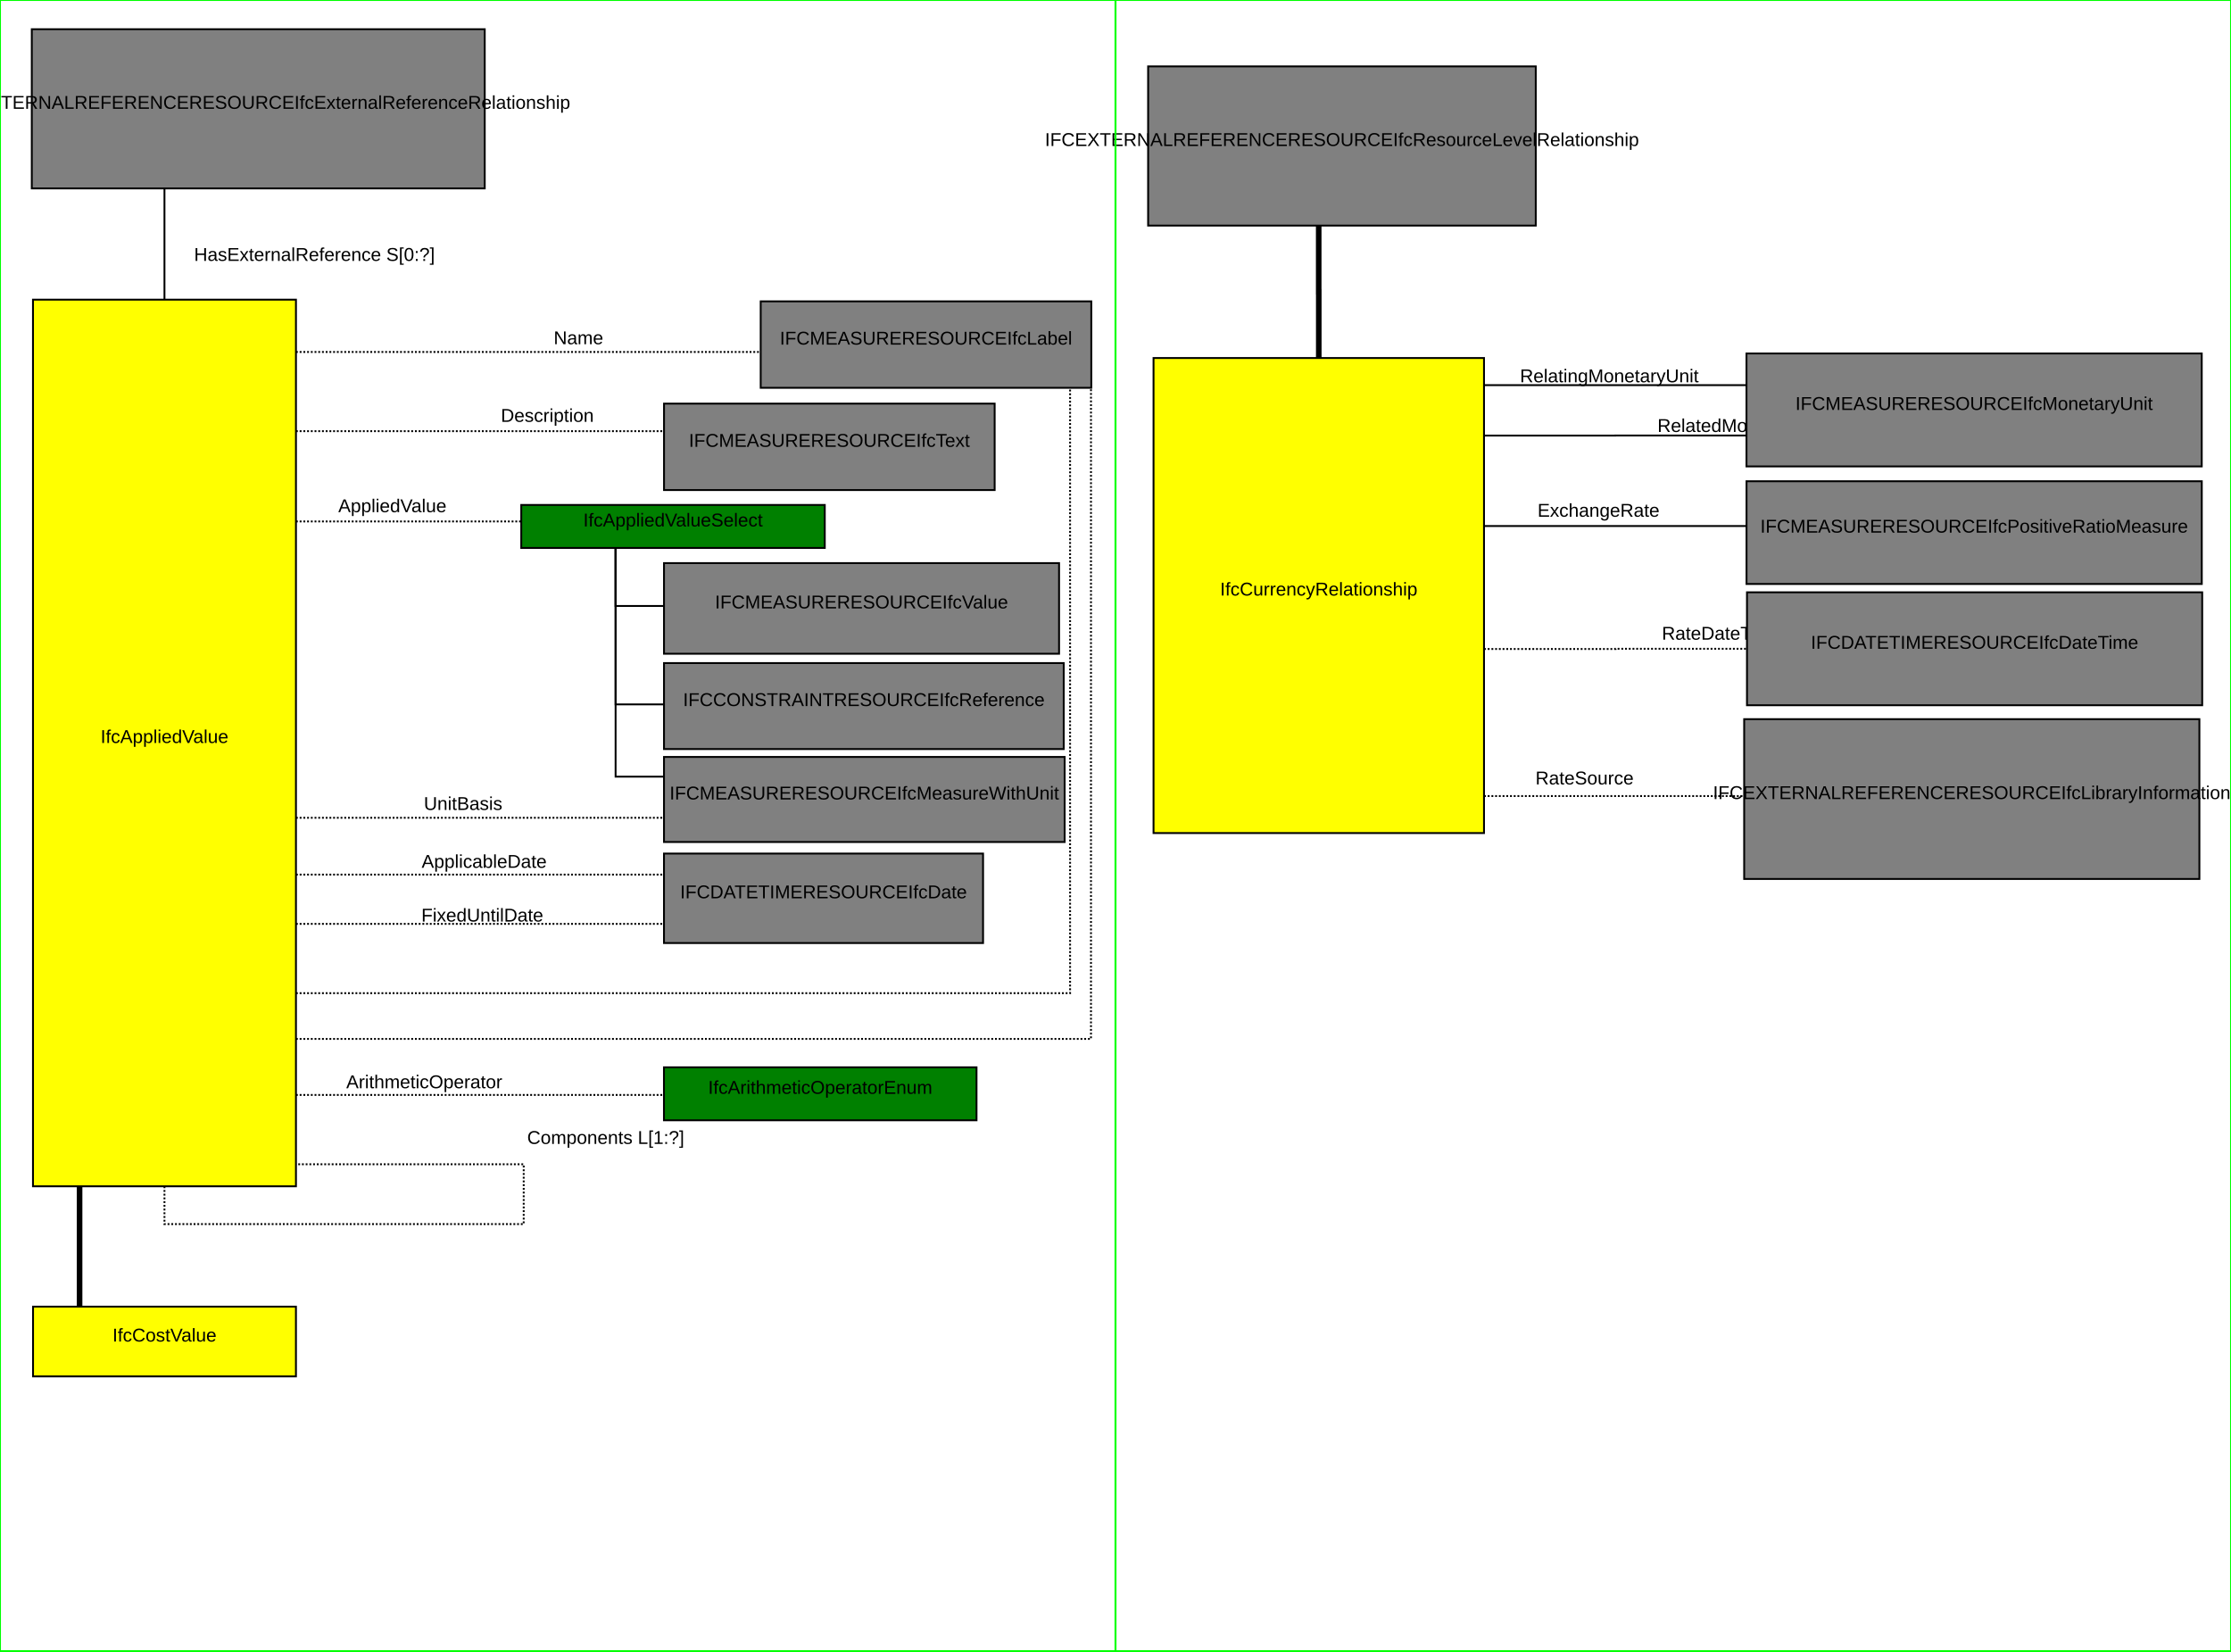
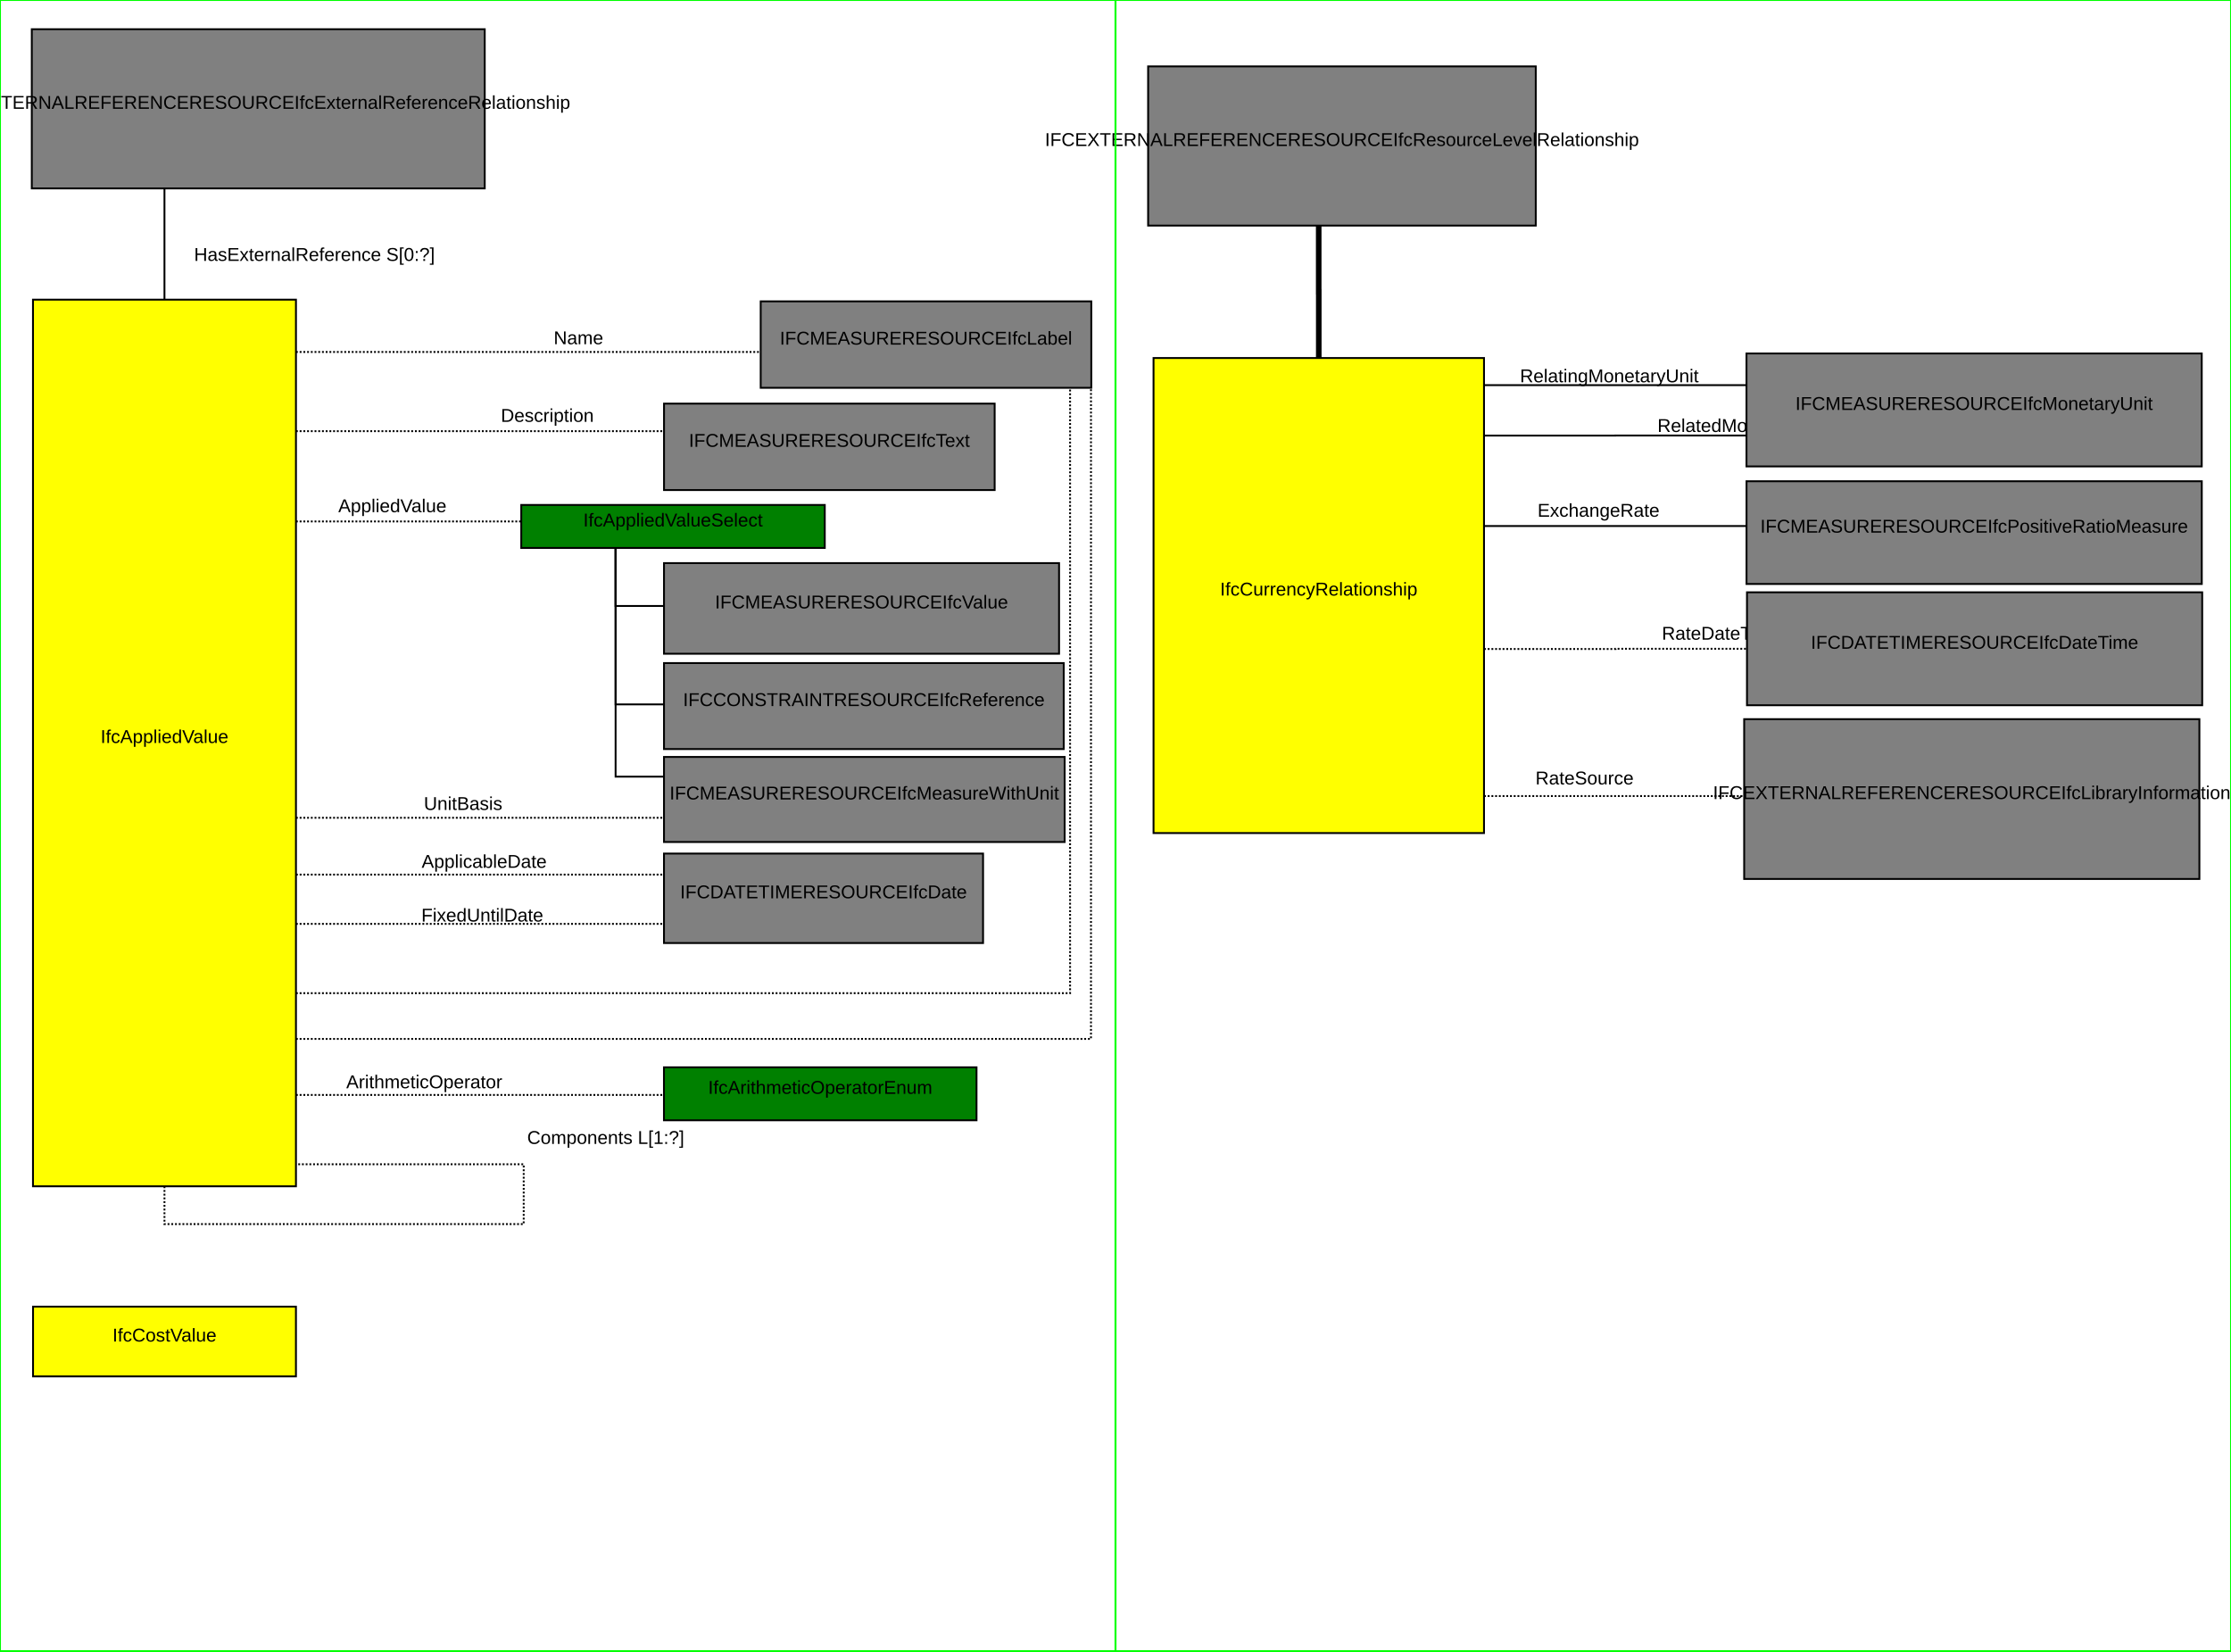
<svg xmlns="http://www.w3.org/2000/svg" version="1.1" width="1200" height="888">
  <g id="IfcAppliedValue" fill="yellow">
    <rect x="17.738" y="161.162" width="141.45" height="476.85" stroke="black" />
-     <polyline points="42.809,638.013 42.809,702.756 " fill="none" stroke="black" stroke-width="3" />
    <text x="88.463" y="399.587" fill="black" font-family="Arial, Helvetica, sans-serif" font-size="10" alignment-baseline="middle" text-anchor="middle">IfcAppliedValue</text>
    <g id="Name">
      <polyline points="159.188,189.298 409.161,189.298 " fill="none" stroke="black" stroke-dasharray="1,1" />
      <text x="311.136" y="185.129" fill="black" font-family="Arial, Helvetica, sans-serif" font-size="10" alignment-baseline="middle" text-anchor="middle">Name</text>
    </g>
    <g id="Description">
      <polyline points="159.188,231.89 357.162,231.89 " fill="none" stroke="black" stroke-dasharray="1,1" />
      <text x="294.393" y="226.886" fill="black" font-family="Arial, Helvetica, sans-serif" font-size="10" alignment-baseline="middle" text-anchor="middle">Description</text>
    </g>
    <g id="AppliedValue">
      <polyline points="159.188,280.443 280.375,280.443 " fill="none" stroke="black" stroke-dasharray="1,1" />
      <text x="211.056" y="275.472" fill="black" font-family="Arial, Helvetica, sans-serif" font-size="10" alignment-baseline="middle" text-anchor="middle">AppliedValue</text>
    </g>
    <g id="UnitBasis">
      <polyline points="159.188,439.822 357.148,439.822 " fill="none" stroke="black" stroke-dasharray="1,1" />
      <text x="249.098" y="435.607" fill="black" font-family="Arial, Helvetica, sans-serif" font-size="10" alignment-baseline="middle" text-anchor="middle">UnitBasis</text>
    </g>
    <g id="ApplicableDate">
      <polyline points="159.188,470.38 357.138,470.38 " fill="none" stroke="black" stroke-dasharray="1,1" />
      <text x="260.416" y="466.738" fill="black" font-family="Arial, Helvetica, sans-serif" font-size="10" alignment-baseline="middle" text-anchor="middle">ApplicableDate</text>
    </g>
    <g id="FixedUntilDate">
      <polyline points="159.188,496.879 357.138,496.879 " fill="none" stroke="black" stroke-dasharray="1,1" />
      <text x="259.413" y="495.629" fill="black" font-family="Arial, Helvetica, sans-serif" font-size="10" alignment-baseline="middle" text-anchor="middle">FixedUntilDate</text>
    </g>
    <g id="Category">
      <polyline points="159.188,534.146 575.573,534.146 575.573,208.575 " fill="none" stroke="black" stroke-dasharray="1,1" />
      <text x="420.467" y="368.391" fill="black" font-family="Arial, Helvetica, sans-serif" font-size="10" alignment-baseline="middle" text-anchor="middle">Category</text>
    </g>
    <g id="Condition">
      <polyline points="159.188,558.75 586.813,558.75 586.813,208.575 " fill="none" stroke="black" stroke-dasharray="1,1" />
      <text x="425.581" y="382.164" fill="black" font-family="Arial, Helvetica, sans-serif" font-size="10" alignment-baseline="middle" text-anchor="middle">Condition</text>
    </g>
    <g id="ArithmeticOperator">
      <polyline points="159.188,588.884 357.125,588.884 " fill="none" stroke="black" stroke-dasharray="1,1" />
      <text x="228.206" y="585.275" fill="black" font-family="Arial, Helvetica, sans-serif" font-size="10" alignment-baseline="middle" text-anchor="middle">ArithmeticOperator</text>
    </g>
    <g id="Components">
      <polyline points="88.463,638.012 88.463,658.337 281.688,658.337 281.688,626.162 159.188,626.162 " fill="none" stroke="black" stroke-dasharray="1,1" />
      <text x="325.8" y="615.237" fill="black" font-family="Arial, Helvetica, sans-serif" font-size="10" alignment-baseline="middle" text-anchor="middle">Components L[1:?]</text>
    </g>
    <g id="HasExternalReference">
      <polyline points="88.463,161.162 88.463,101.337 " fill="none" stroke="black" />
      <text x="169.137" y="140.312" fill="black" font-family="Arial, Helvetica, sans-serif" font-size="10" alignment-baseline="middle" text-anchor="middle">HasExternalReference S[0:?]</text>
    </g>
  </g>
  <g id="IfcCostValue" fill="yellow">
    <rect x="17.769" y="702.756" width="141.413" height="37.5" stroke="black" />
    <text x="88.476" y="721.506" fill="black" font-family="Arial, Helvetica, sans-serif" font-size="10" alignment-baseline="middle" text-anchor="middle">IfcCostValue</text>
  </g>
  <g id="IfcCurrencyRelationship" fill="yellow">
    <rect x="620.458" y="192.55" width="177.75" height="255.487" stroke="black" />
    <text x="709.333" y="320.294" fill="black" font-family="Arial, Helvetica, sans-serif" font-size="10" alignment-baseline="middle" text-anchor="middle">IfcCurrencyRelationship</text>
    <g id="RelatingMonetaryUnit">
      <polyline points="798.208,207.135 939.386,207.135 " fill="none" stroke="black" />
      <text x="865.618" y="205.607" fill="black" font-family="Arial, Helvetica, sans-serif" font-size="10" alignment-baseline="middle" text-anchor="middle">RelatingMonetaryUnit</text>
    </g>
    <g id="RelatedMonetaryUnit">
      <polyline points="798.208,234.265 868.797,234.265 868.797,234.225 939.386,234.225 " fill="none" stroke="black" />
      <text x="938.462" y="232.314" fill="black" font-family="Arial, Helvetica, sans-serif" font-size="10" alignment-baseline="middle" text-anchor="middle">RelatedMonetaryUnit</text>
    </g>
    <g id="ExchangeRate">
      <polyline points="798.208,282.907 939.411,282.907 " fill="none" stroke="black" />
      <text x="859.804" y="277.907" fill="black" font-family="Arial, Helvetica, sans-serif" font-size="10" alignment-baseline="middle" text-anchor="middle">ExchangeRate</text>
    </g>
    <g id="RateDateTime">
      <polyline points="798.208,349.044 868.935,349.044 868.935,348.925 939.661,348.925 " fill="none" stroke="black" stroke-dasharray="1,1" />
      <text x="925.911" y="344.044" fill="black" font-family="Arial, Helvetica, sans-serif" font-size="10" alignment-baseline="middle" text-anchor="middle">RateDateTime</text>
    </g>
    <g id="RateSource">
      <polyline points="798.208,428.134 938.147,428.134 " fill="none" stroke="black" stroke-dasharray="1,1" />
      <text x="852.285" y="421.884" fill="black" font-family="Arial, Helvetica, sans-serif" font-size="10" alignment-baseline="middle" text-anchor="middle">RateSource</text>
    </g>
  </g>
  <g id="IfcArithmeticOperatorEnum" fill="green">
    <rect x="357.125" y="574.02" width="168.125" height="28.5" stroke="black" />
    <text x="441.188" y="588.27" fill="black" font-family="Arial, Helvetica, sans-serif" font-size="10" alignment-baseline="middle" text-anchor="middle">IfcArithmeticOperatorEnum</text>
  </g>
  <g id="IfcAppliedValueSelect" fill="green">
    <rect x="280.375" y="271.57" width="163.25" height="23.125" stroke="black" />
    <polyline points="331.114,294.695 331.114,294.695 " fill="none" stroke="black" />
    <polyline points="331.114,294.695 331.114,417.7 357.148,417.7 " fill="none" stroke="black" />
    <polyline points="331.114,294.695 331.114,325.903 357.15,325.903 " fill="none" stroke="black" />
    <polyline points="331.114,294.695 331.114,378.837 357.15,378.837 " fill="none" stroke="black" />
    <text x="362" y="283.132" fill="black" font-family="Arial, Helvetica, sans-serif" font-size="10" alignment-baseline="middle" text-anchor="middle">IfcAppliedValueSelect</text>
  </g>
  <g id="IFCMEASURERESOURCE">
    <g id="IfcMonetaryUnit" fill="grey">
      <rect x="939.386" y="190.1" width="244.875" height="60.75" stroke="black" />
      <text x="1061.823" y="220.475" fill="black" font-family="Arial, Helvetica, sans-serif" font-size="10" alignment-baseline="middle" text-anchor="middle">IFCMEASURERESOURCE
IfcMonetaryUnit</text>
    </g>
    <g id="IfcMeasureWithUnit" fill="grey">
      <rect x="357.148" y="407.1" width="215.5" height="45.75" stroke="black" />
      <text x="464.898" y="429.975" fill="black" font-family="Arial, Helvetica, sans-serif" font-size="10" alignment-baseline="middle" text-anchor="middle">IFCMEASURERESOURCE
IfcMeasureWithUnit</text>
    </g>
    <g id="IfcPositiveRatioMeasure" fill="grey">
      <rect x="939.411" y="258.825" width="244.875" height="55.25" stroke="black" />
      <text x="1061.848" y="286.45" fill="black" font-family="Arial, Helvetica, sans-serif" font-size="10" alignment-baseline="middle" text-anchor="middle">IFCMEASURERESOURCE
IfcPositiveRatioMeasure</text>
    </g>
    <g id="IfcLabel" fill="grey">
      <rect x="409.161" y="162.075" width="177.825" height="46.5" stroke="black" />
      <text x="498.073" y="185.325" fill="black" font-family="Arial, Helvetica, sans-serif" font-size="10" alignment-baseline="middle" text-anchor="middle">IFCMEASURERESOURCE
IfcLabel</text>
    </g>
    <g id="IfcText" fill="grey">
      <rect x="357.162" y="217.075" width="177.838" height="46.487" stroke="black" />
      <text x="446.081" y="240.319" fill="black" font-family="Arial, Helvetica, sans-serif" font-size="10" alignment-baseline="middle" text-anchor="middle">IFCMEASURERESOURCE
IfcText</text>
    </g>
    <g id="IfcValue" fill="grey">
      <rect x="357.15" y="302.85" width="212.5" height="48.75" stroke="black" />
      <text x="463.4" y="327.225" fill="black" font-family="Arial, Helvetica, sans-serif" font-size="10" alignment-baseline="middle" text-anchor="middle">IFCMEASURERESOURCE
IfcValue</text>
    </g>
  </g>
  <g id="IFCCONSTRAINTRESOURCE">
    <g id="IfcReference" fill="grey">
      <rect x="357.15" y="356.613" width="215" height="46.25" stroke="black" />
      <text x="464.65" y="379.738" fill="black" font-family="Arial, Helvetica, sans-serif" font-size="10" alignment-baseline="middle" text-anchor="middle">IFCCONSTRAINTRESOURCE
IfcReference</text>
    </g>
  </g>
  <g id="IFCDATETIMERESOURCE">
    <g id="IfcDateTime" fill="grey">
      <rect x="939.661" y="318.55" width="244.85" height="60.75" stroke="black" />
      <text x="1062.086" y="348.925" fill="black" font-family="Arial, Helvetica, sans-serif" font-size="10" alignment-baseline="middle" text-anchor="middle">IFCDATETIMERESOURCE
IfcDateTime</text>
    </g>
    <g id="IfcDate" fill="grey">
      <rect x="357.138" y="459.063" width="171.625" height="48.125" stroke="black" />
      <text x="442.95" y="483.125" fill="black" font-family="Arial, Helvetica, sans-serif" font-size="10" alignment-baseline="middle" text-anchor="middle">IFCDATETIMERESOURCE
IfcDate</text>
    </g>
  </g>
  <g id="IFCEXTERNALREFERENCERESOURCE">
    <g id="IfcLibraryInformation" fill="grey">
      <rect x="938.147" y="386.775" width="244.85" height="85.95" stroke="black" />
      <text x="1060.572" y="429.75" fill="black" font-family="Arial, Helvetica, sans-serif" font-size="10" alignment-baseline="middle" text-anchor="middle">IFCEXTERNALREFERENCERESOURCE
IfcLibraryInformation</text>
    </g>
    <g id="IfcExternalReferenceRelationship" fill="grey">
      <rect x="17.1" y="15.713" width="243.625" height="85.625" stroke="black" />
      <text x="138.912" y="58.525" fill="black" font-family="Arial, Helvetica, sans-serif" font-size="10" alignment-baseline="middle" text-anchor="middle">IFCEXTERNALREFERENCERESOURCE
IfcExternalReferenceRelationship</text>
    </g>
    <g id="IfcResourceLevelRelationship" fill="grey">
      <rect x="617.55" y="35.7" width="208.5" height="85.625" stroke="black" />
      <polyline points="709.3,121.325 709.3,156.938 709.333,156.938 709.333,192.55 " fill="none" stroke="black" stroke-width="3" />
      <text x="721.8" y="78.512" fill="black" font-family="Arial, Helvetica, sans-serif" font-size="10" alignment-baseline="middle" text-anchor="middle">IFCEXTERNALREFERENCERESOURCE
IfcResourceLevelRelationship</text>
    </g>
  </g>
  <g>
    <rect x="0" y="0" width="600" height="888" fill="none" stroke="lime" />
    <rect x="600" y="0" width="600" height="888" fill="none" stroke="lime" />
  </g>
</svg>
